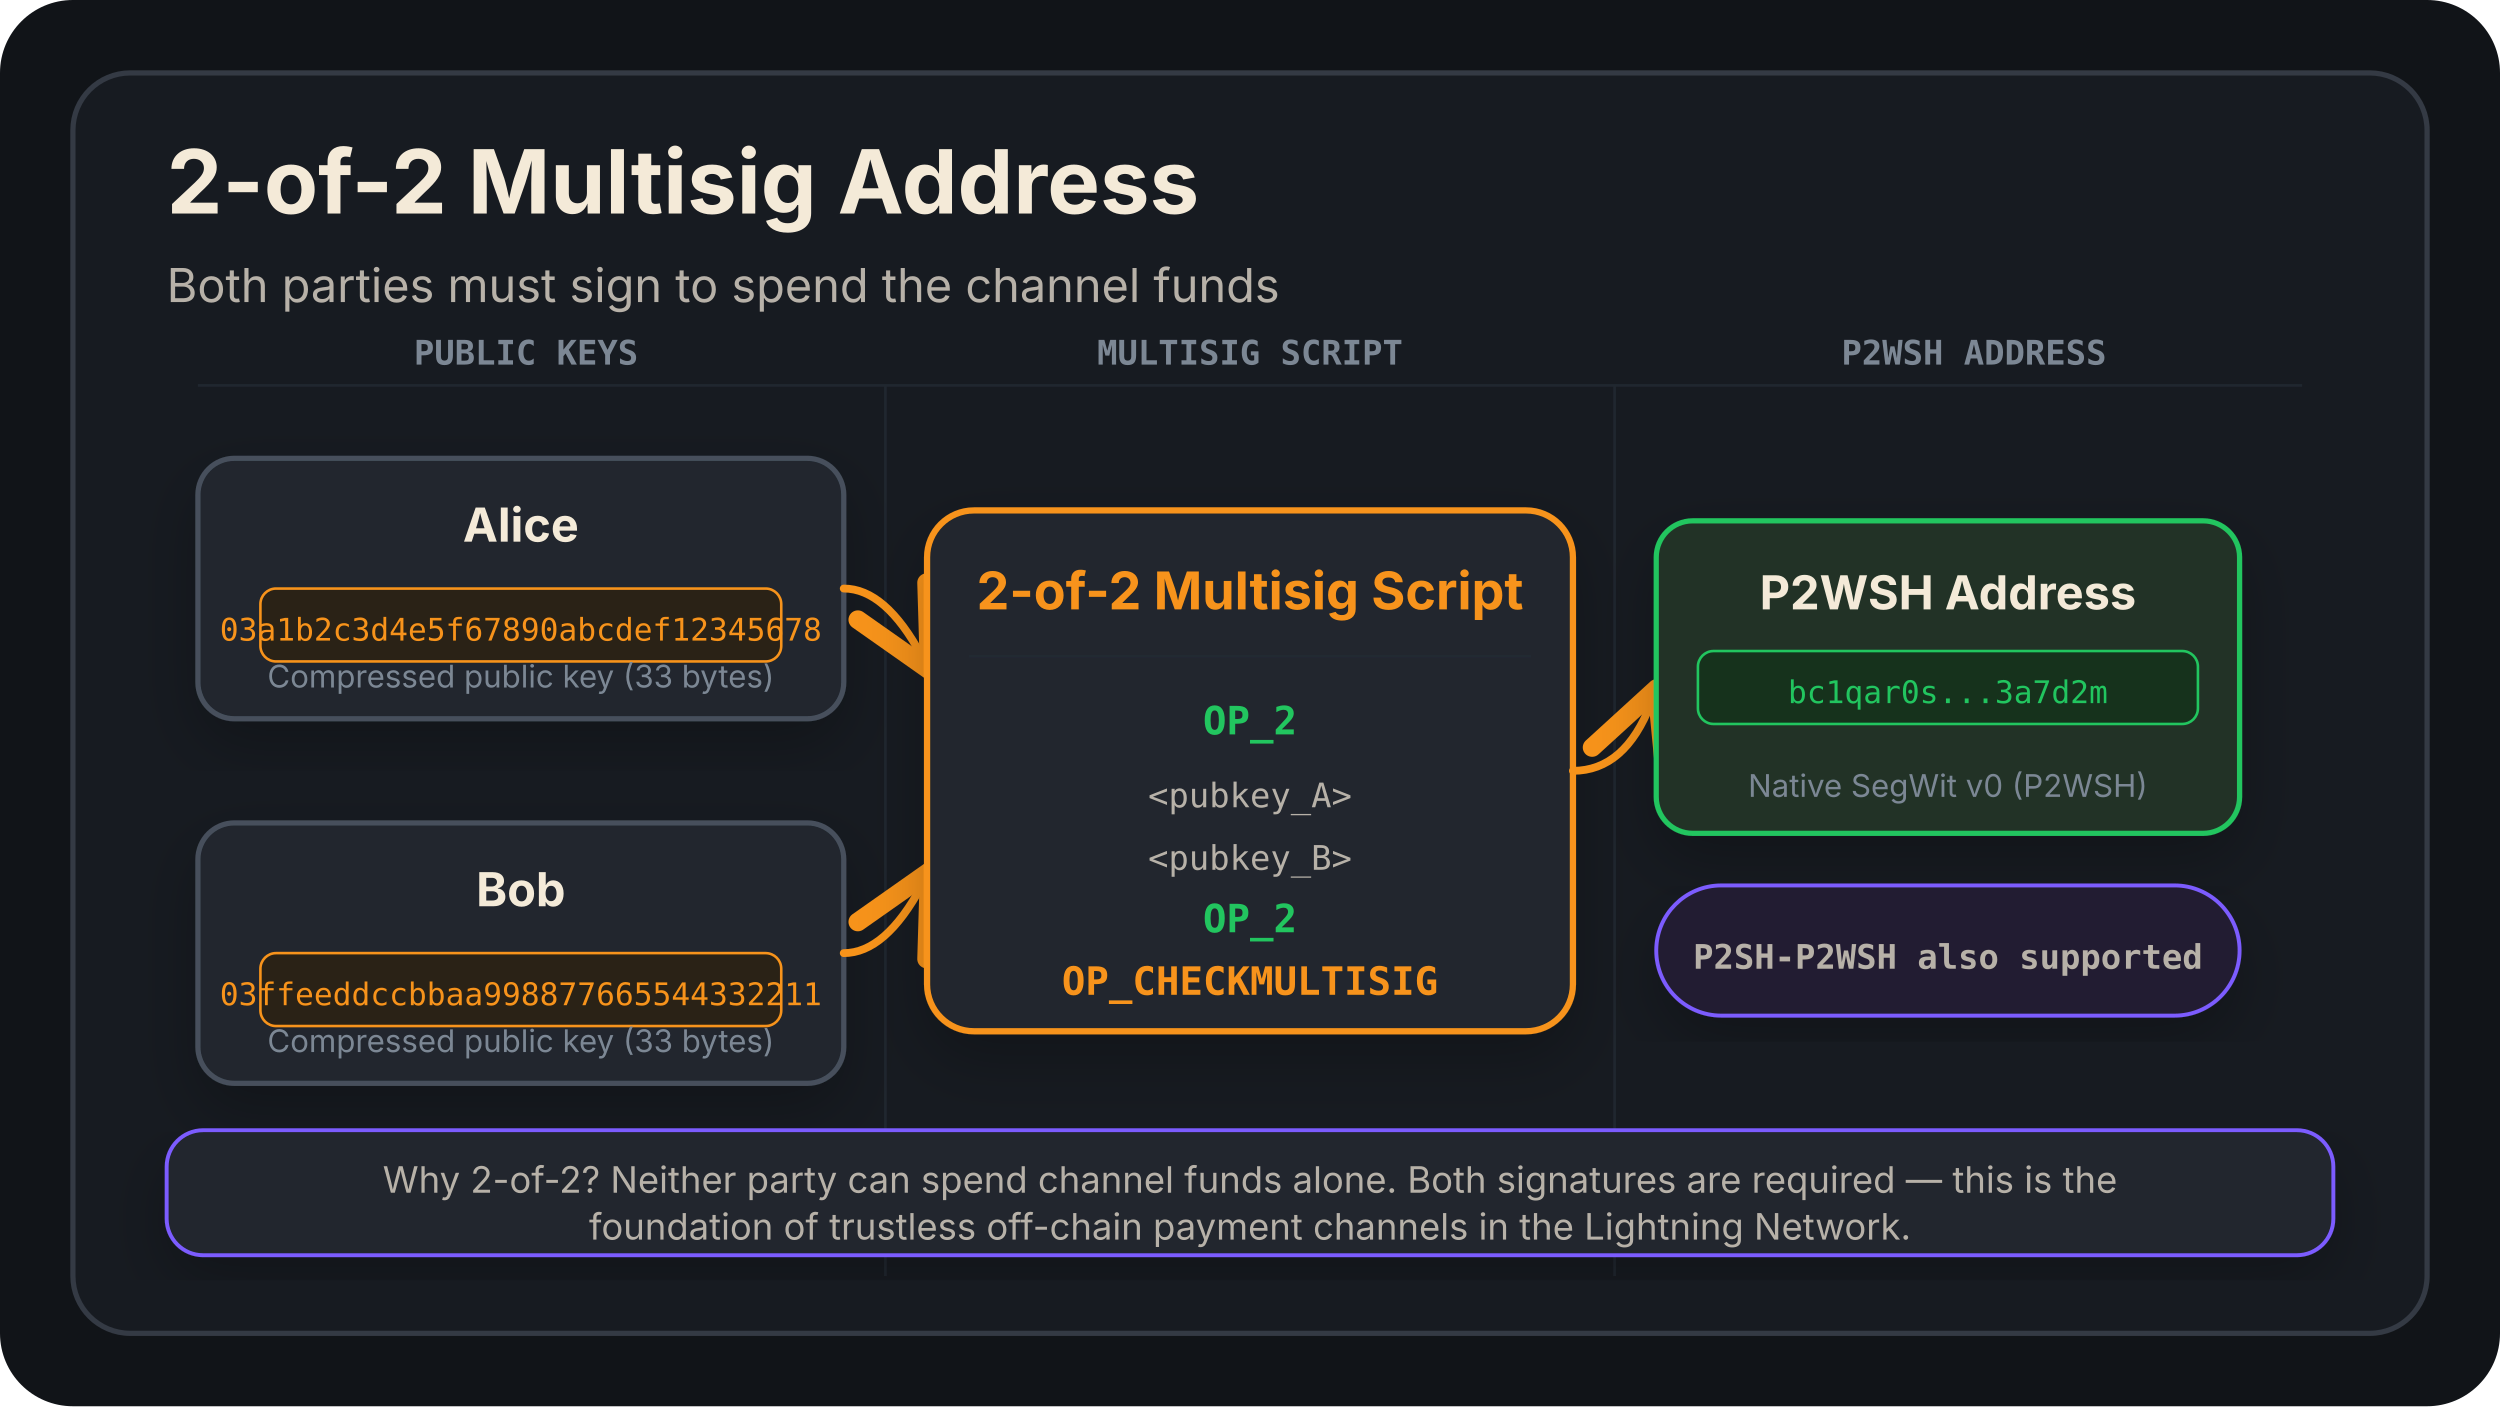
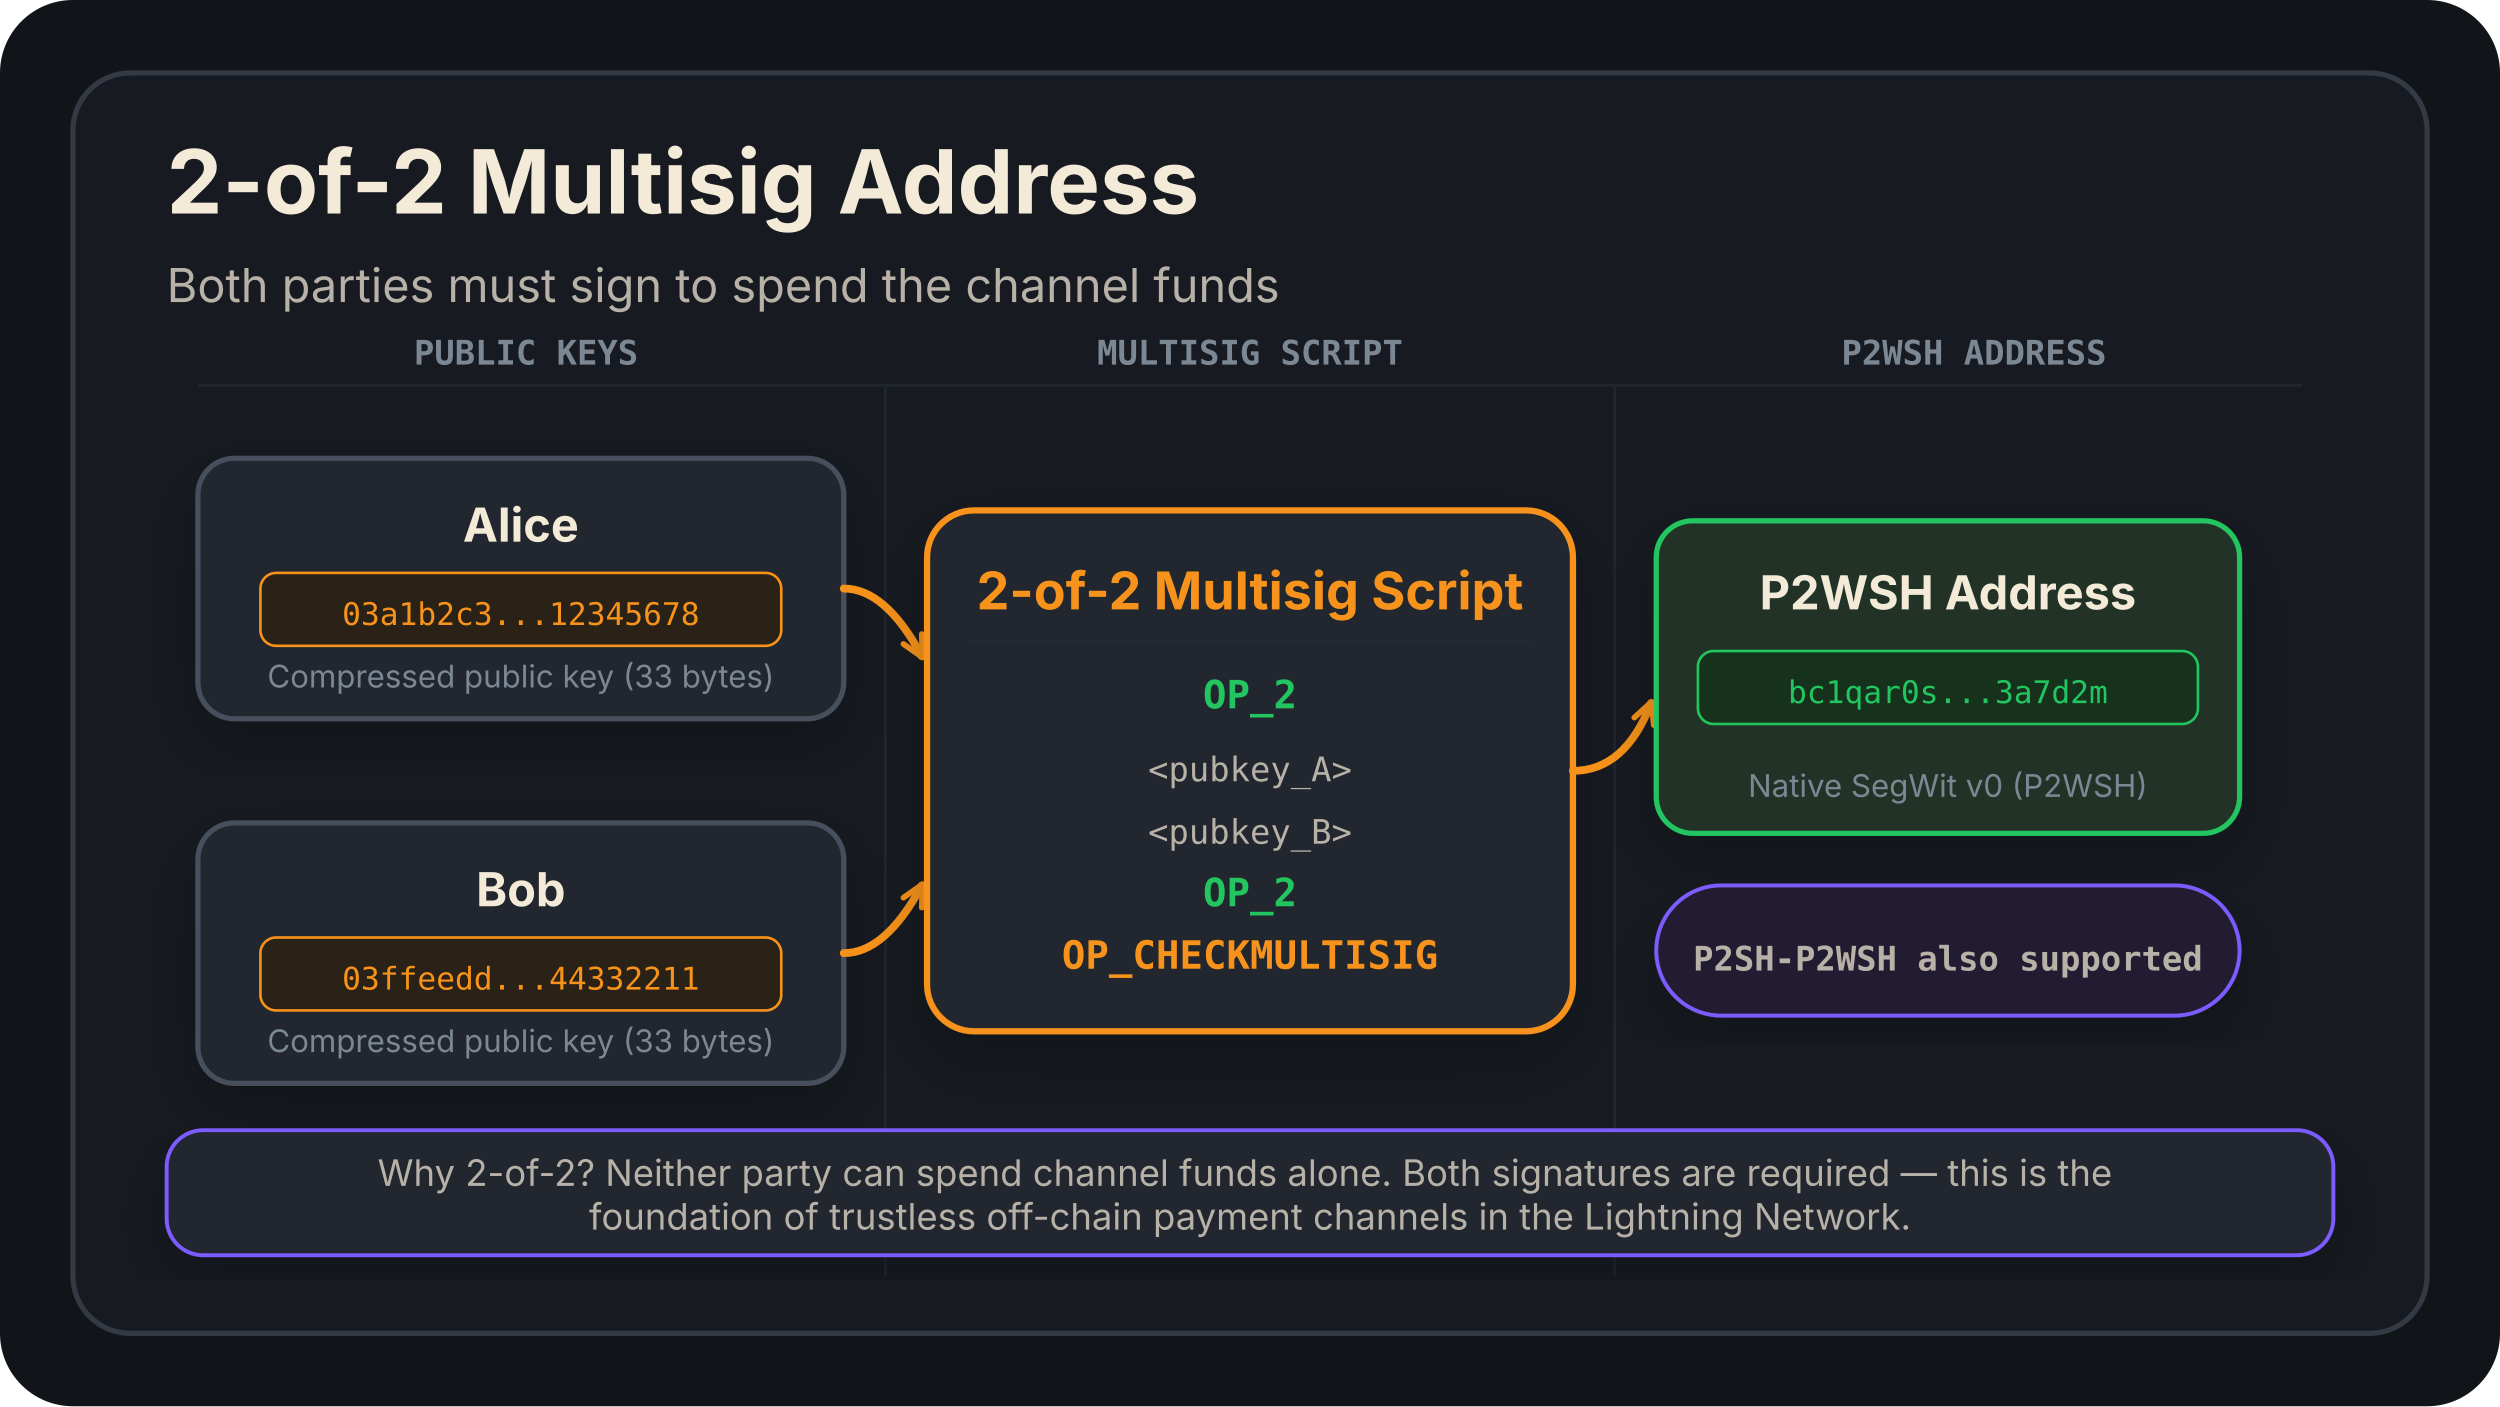
<svg xmlns="http://www.w3.org/2000/svg" width="960" height="540" viewBox="0 0 960 540" fill="none" role="img" aria-labelledby="title desc">
  <defs>
-     <marker id="arrow-orange" markerWidth="14" markerHeight="14" refX="10" refY="7" orient="auto">
-       <path d="M2 2L12 7L2 12" fill="none" stroke="#F7931A" stroke-width="2.4" stroke-linecap="round" stroke-linejoin="round" />
+     <marker id="arrow-orange" markerWidth="12" markerHeight="12" refX="9.5" refY="6" orient="auto" markerUnits="userSpaceOnUse">
+       <path d="M2 2L10 6L2 10" fill="none" stroke="#F7931A" stroke-width="2.2" stroke-linecap="round" stroke-linejoin="round" />
    </marker>
-     <marker id="arrow-muted" markerWidth="14" markerHeight="14" refX="10" refY="7" orient="auto">
-       <path d="M2 2L12 7L2 12" fill="none" stroke="#7C8794" stroke-width="2.4" stroke-linecap="round" stroke-linejoin="round" />
+     <marker id="arrow-muted" markerWidth="12" markerHeight="12" refX="9.5" refY="6" orient="auto" markerUnits="userSpaceOnUse">
+       <path d="M2 2L10 6L2 10" fill="none" stroke="#7C8794" stroke-width="2.2" stroke-linecap="round" stroke-linejoin="round" />
    </marker>
-     <marker id="arrow-green" markerWidth="14" markerHeight="14" refX="10" refY="7" orient="auto">
-       <path d="M2 2L12 7L2 12" fill="none" stroke="#22C55E" stroke-width="2.4" stroke-linecap="round" stroke-linejoin="round" />
+     <marker id="arrow-green" markerWidth="12" markerHeight="12" refX="9.5" refY="6" orient="auto" markerUnits="userSpaceOnUse">
+       <path d="M2 2L10 6L2 10" fill="none" stroke="#22C55E" stroke-width="2.2" stroke-linecap="round" stroke-linejoin="round" />
    </marker>
    <filter id="soft" x="-20%" y="-20%" width="140%" height="140%">
      <feDropShadow dx="0" dy="10" stdDeviation="12" flood-color="#000000" flood-opacity="0.24" />
    </filter>
  </defs>
  <rect width="960" height="540" rx="28" fill="#111418" />
  <rect x="28" y="28" width="904" height="484" rx="22" fill="#171B21" stroke="#343A44" stroke-width="2" />
  <text x="64" y="82" fill="#F4EAD8" font-family="Inter, Arial, sans-serif" font-size="34" font-weight="700">2-of-2 Multisig Address</text>
  <text x="64" y="116" fill="#B7B1A8" font-family="Inter, Arial, sans-serif" font-size="18">Both parties must sign to spend the channel funds</text>
  <g stroke="#28313B" stroke-width="1" opacity="0.55">
    <path d="M76 148H884" />
    <path d="M340 148V490" />
    <path d="M620 148V490" />
  </g>
  <text x="202" y="140" text-anchor="middle" fill="#7C8794" font-family="JetBrains Mono, monospace" font-size="13" font-weight="700">PUBLIC KEYS</text>
  <text x="480" y="140" text-anchor="middle" fill="#7C8794" font-family="JetBrains Mono, monospace" font-size="13" font-weight="700">MULTISIG SCRIPT</text>
  <text x="758" y="140" text-anchor="middle" fill="#7C8794" font-family="JetBrains Mono, monospace" font-size="13" font-weight="700">P2WSH ADDRESS</text>
  <g filter="url(#soft)">
    <rect x="76" y="176" width="248" height="100" rx="14" fill="#20252D" stroke="#46505C" stroke-width="2" />
    <text x="200" y="208" text-anchor="middle" fill="#F4EAD8" font-family="Inter, Arial, sans-serif" font-size="18" font-weight="700">Alice</text>
-     <rect x="100" y="226" width="200" height="28" rx="6" fill="#2A2116" stroke="#F7931A" stroke-width="1" />
-     <text x="200" y="246" text-anchor="middle" fill="#F7931A" font-family="JetBrains Mono, monospace" font-size="12">03a1b2c3d4e5f67890abcdef12345678</text>
+     <rect x="100" y="220" width="200" height="28" rx="6" fill="#2A2116" stroke="#F7931A" stroke-width="1" />
+     <text x="200" y="240" text-anchor="middle" fill="#F7931A" font-family="JetBrains Mono, monospace" font-size="12">03a1b2c3...12345678</text>
    <text x="200" y="264" text-anchor="middle" fill="#7C8794" font-family="Inter, Arial, sans-serif" font-size="12">Compressed public key (33 bytes)</text>
  </g>
  <g filter="url(#soft)">
    <rect x="76" y="316" width="248" height="100" rx="14" fill="#20252D" stroke="#46505C" stroke-width="2" />
    <text x="200" y="348" text-anchor="middle" fill="#F4EAD8" font-family="Inter, Arial, sans-serif" font-size="18" font-weight="700">Bob</text>
-     <rect x="100" y="366" width="200" height="28" rx="6" fill="#2A2116" stroke="#F7931A" stroke-width="1" />
-     <text x="200" y="386" text-anchor="middle" fill="#F7931A" font-family="JetBrains Mono, monospace" font-size="12">03ffeeddccbbaa998877665544332211</text>
+     <rect x="100" y="360" width="200" height="28" rx="6" fill="#2A2116" stroke="#F7931A" stroke-width="1" />
+     <text x="200" y="380" text-anchor="middle" fill="#F7931A" font-family="JetBrains Mono, monospace" font-size="12">03ffeedd...44332211</text>
    <text x="200" y="404" text-anchor="middle" fill="#7C8794" font-family="Inter, Arial, sans-serif" font-size="12">Compressed public key (33 bytes)</text>
  </g>
  <path d="M324 226Q340 226 354 252" stroke="#F7931A" stroke-width="3" stroke-linecap="round" marker-end="url(#arrow-orange)" />
  <path d="M324 366Q340 366 354 340" stroke="#F7931A" stroke-width="3" stroke-linecap="round" marker-end="url(#arrow-orange)" />
  <g filter="url(#soft)">
    <rect x="356" y="196" width="248" height="200" rx="18" fill="#20252D" stroke="#F7931A" stroke-width="2.4" />
    <text x="480" y="234" text-anchor="middle" fill="#F7931A" font-family="Inter, Arial, sans-serif" font-size="20" font-weight="700">2-of-2 Multisig Script</text>
    <g stroke="#28313B" stroke-width="1" opacity="0.4">
-       <path d="M372 252H588" />
+       <path d="M372 246H588" />
    </g>
-     <text x="480" y="282" text-anchor="middle" fill="#22C55E" font-family="JetBrains Mono, monospace" font-size="15" font-weight="600">OP_2</text>
-     <text x="480" y="310" text-anchor="middle" fill="#B7B1A8" font-family="JetBrains Mono, monospace" font-size="13">&lt;pubkey_A&gt;</text>
-     <text x="480" y="334" text-anchor="middle" fill="#B7B1A8" font-family="JetBrains Mono, monospace" font-size="13">&lt;pubkey_B&gt;</text>
-     <text x="480" y="358" text-anchor="middle" fill="#22C55E" font-family="JetBrains Mono, monospace" font-size="15" font-weight="600">OP_2</text>
-     <text x="480" y="382" text-anchor="middle" fill="#F7931A" font-family="JetBrains Mono, monospace" font-size="15" font-weight="600">OP_CHECKMULTISIG</text>
+     <text x="480" y="272" text-anchor="middle" fill="#22C55E" font-family="JetBrains Mono, monospace" font-size="15" font-weight="600">OP_2</text>
+     <text x="480" y="300" text-anchor="middle" fill="#B7B1A8" font-family="JetBrains Mono, monospace" font-size="13">&lt;pubkey_A&gt;</text>
+     <text x="480" y="324" text-anchor="middle" fill="#B7B1A8" font-family="JetBrains Mono, monospace" font-size="13">&lt;pubkey_B&gt;</text>
+     <text x="480" y="348" text-anchor="middle" fill="#22C55E" font-family="JetBrains Mono, monospace" font-size="15" font-weight="600">OP_2</text>
+     <text x="480" y="372" text-anchor="middle" fill="#F7931A" font-family="JetBrains Mono, monospace" font-size="15" font-weight="600">OP_CHECKMULTISIG</text>
  </g>
  <path d="M604 296Q624 296 634 270" stroke="#F7931A" stroke-width="3" stroke-linecap="round" marker-end="url(#arrow-orange)" />
  <g filter="url(#soft)">
    <rect x="636" y="200" width="224" height="120" rx="14" fill="#203327" stroke="#22C55E" stroke-width="2" />
    <text x="748" y="234" text-anchor="middle" fill="#F4EAD8" font-family="Inter, Arial, sans-serif" font-size="18" font-weight="700">P2WSH Address</text>
    <rect x="652" y="250" width="192" height="28" rx="6" fill="#14321E" stroke="#22C55E" stroke-width="1" />
    <text x="748" y="270" text-anchor="middle" fill="#22C55E" font-family="JetBrains Mono, monospace" font-size="12">bc1qar0s...3a7d2m</text>
    <text x="748" y="306" text-anchor="middle" fill="#7C8794" font-family="Inter, Arial, sans-serif" font-size="12">Native SegWit v0 (P2WSH)</text>
  </g>
  <g filter="url(#soft)">
    <rect x="636" y="340" width="224" height="50" rx="25" fill="#241E31" stroke="#7C5CFF" stroke-width="1.5" />
-     <text x="748" y="372" text-anchor="middle" fill="#B7B1A8" font-family="JetBrains Mono, monospace" font-size="13" font-weight="600">P2SH-P2WSH also supported</text>
+     <text x="748" y="369" text-anchor="middle" dominant-baseline="middle" fill="#B7B1A8" font-family="JetBrains Mono, monospace" font-size="13" font-weight="600">P2SH-P2WSH also supported</text>
  </g>
  <g filter="url(#soft)">
    <rect x="64" y="434" width="832" height="48" rx="14" fill="#20252D" stroke="#7C5CFF" stroke-width="1.5" />
-     <text x="480" y="458" text-anchor="middle" fill="#B7B1A8" font-family="Inter, Arial, sans-serif" font-size="14">Why 2-of-2? Neither party can spend channel funds alone. Both signatures are required — this is the</text>
-     <text x="480" y="476" text-anchor="middle" fill="#B7B1A8" font-family="Inter, Arial, sans-serif" font-size="14">foundation of trustless off-chain payment channels in the Lightning Network.</text>
+     <text x="480" y="458" text-anchor="middle" dominant-baseline="middle" fill="#B7B1A8" font-family="Inter, Arial, sans-serif" font-size="14">
+       <tspan x="480" dy="-0.55em">Why 2-of-2? Neither party can spend channel funds alone. Both signatures are required — this is the</tspan>
+       <tspan x="480" dy="1.2em">foundation of trustless off-chain payment channels in the Lightning Network.</tspan>
+     </text>
  </g>
</svg>
